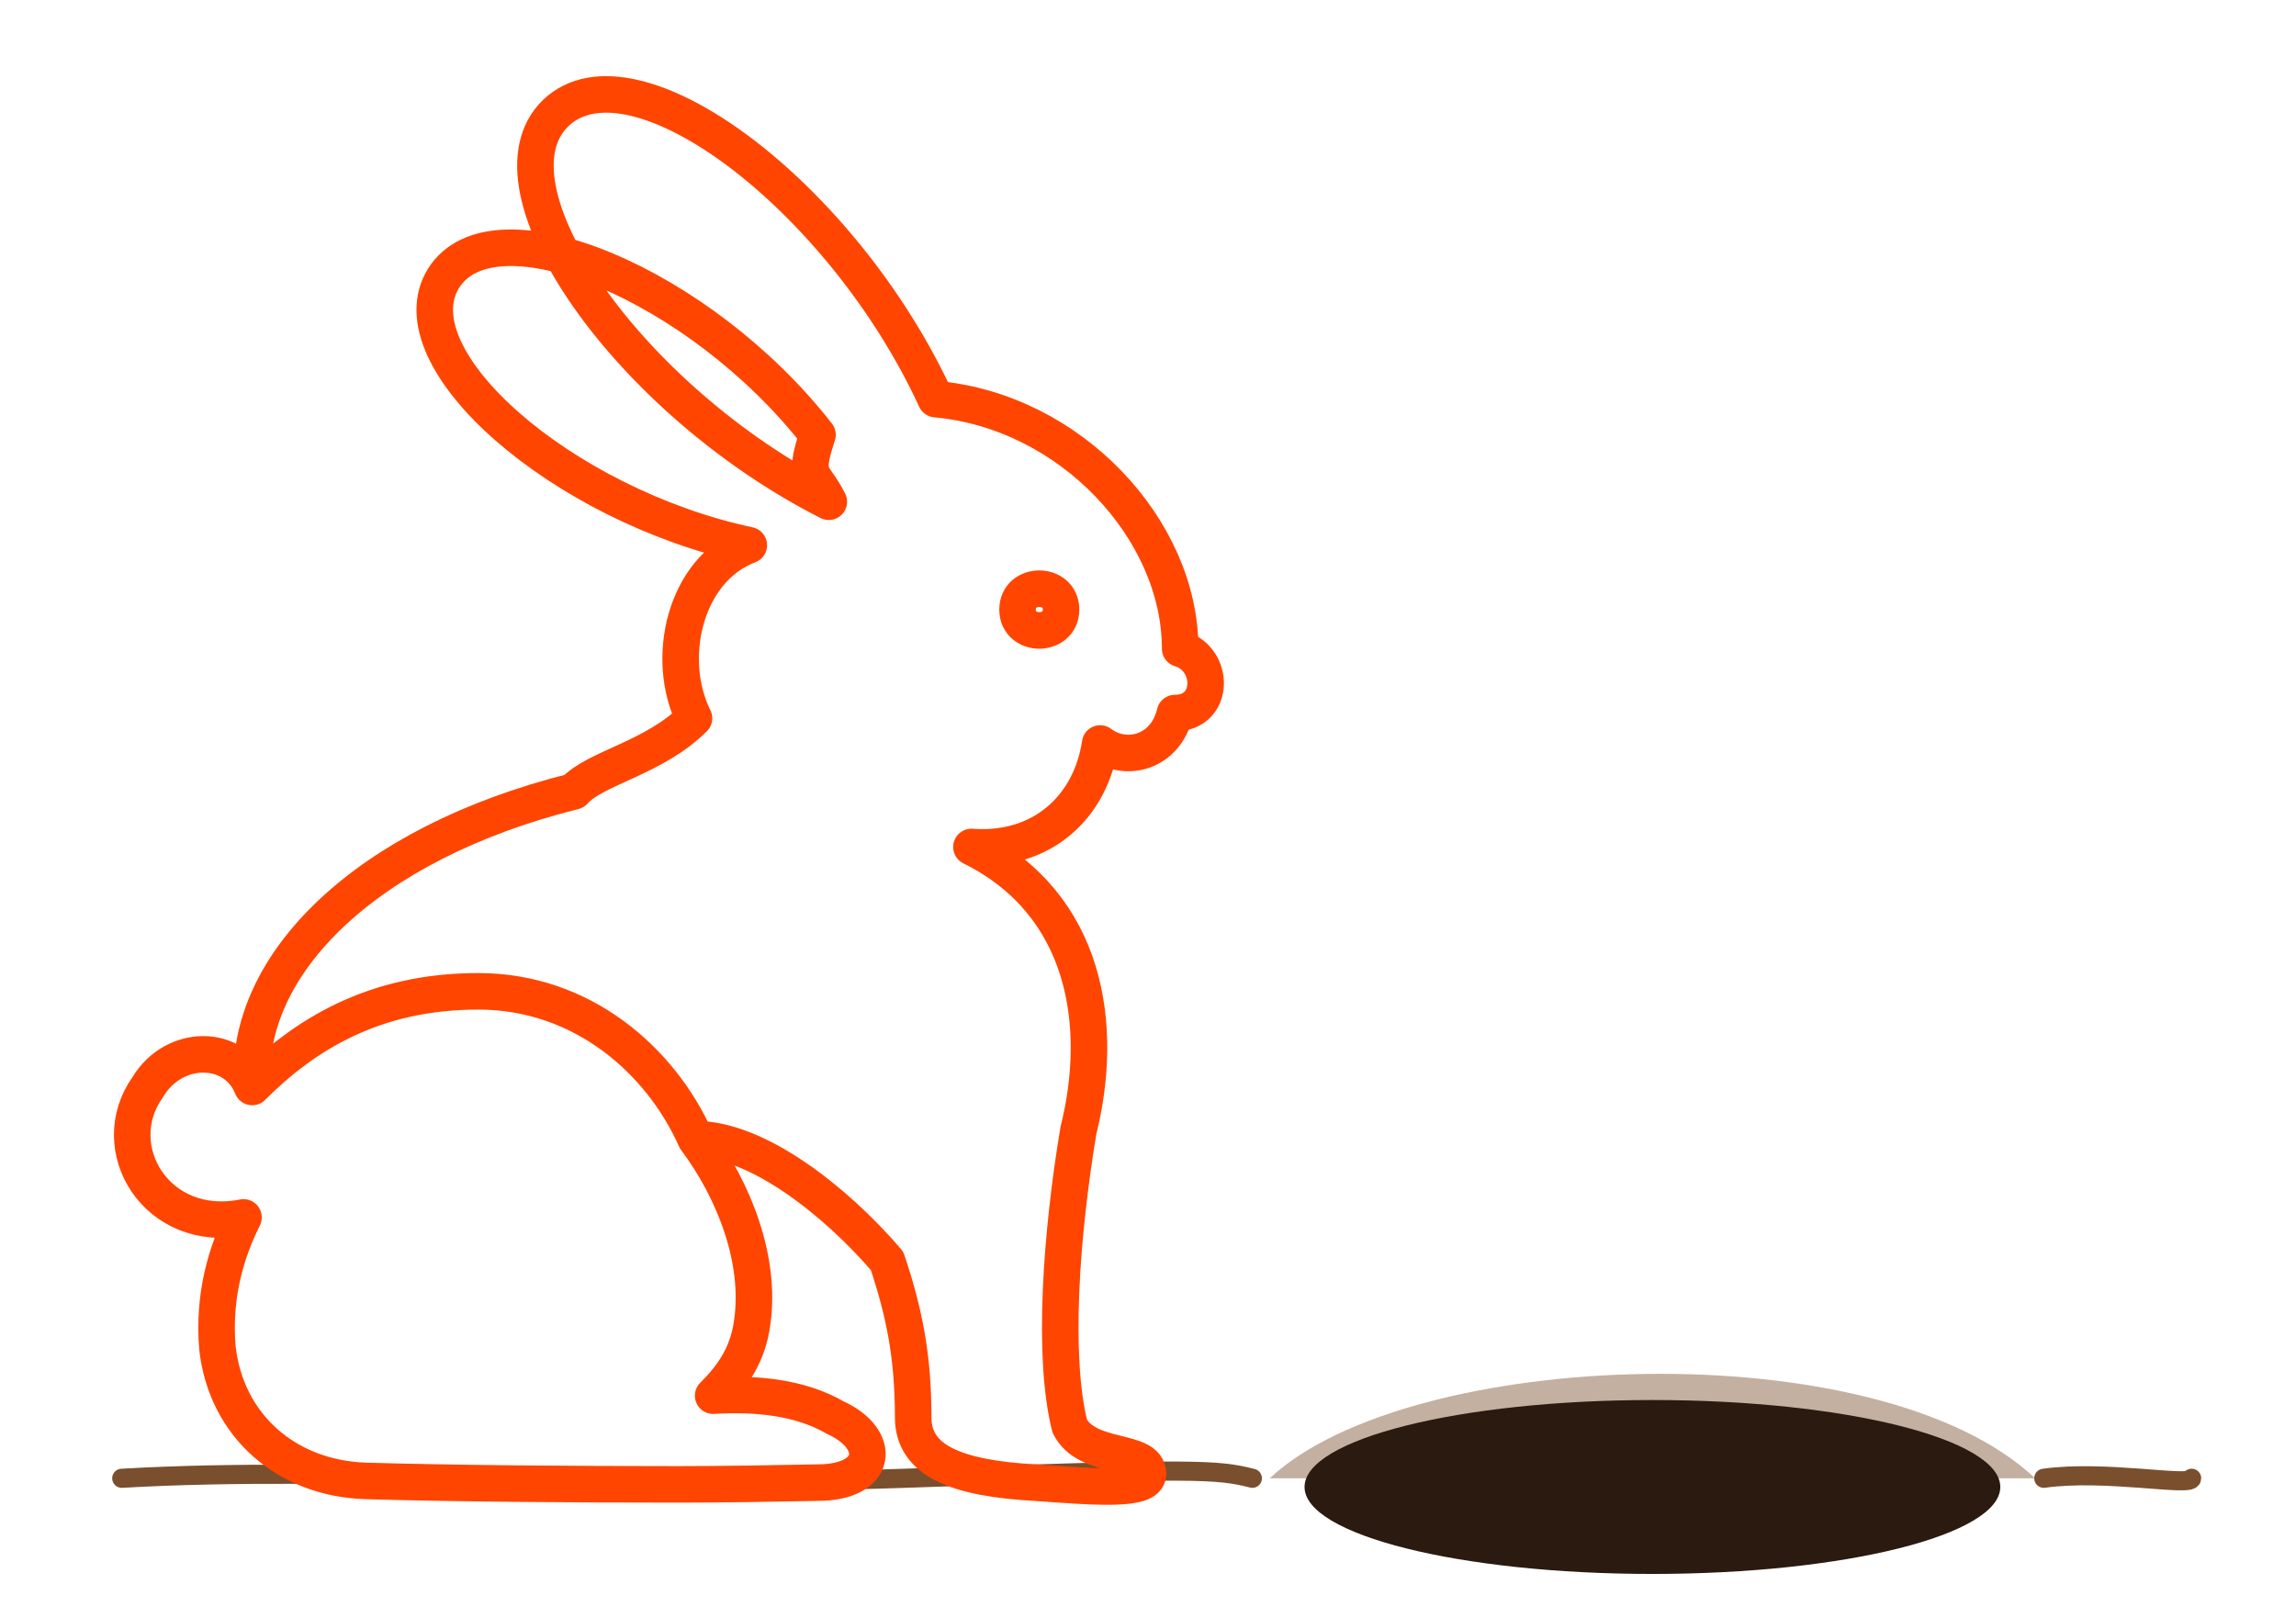
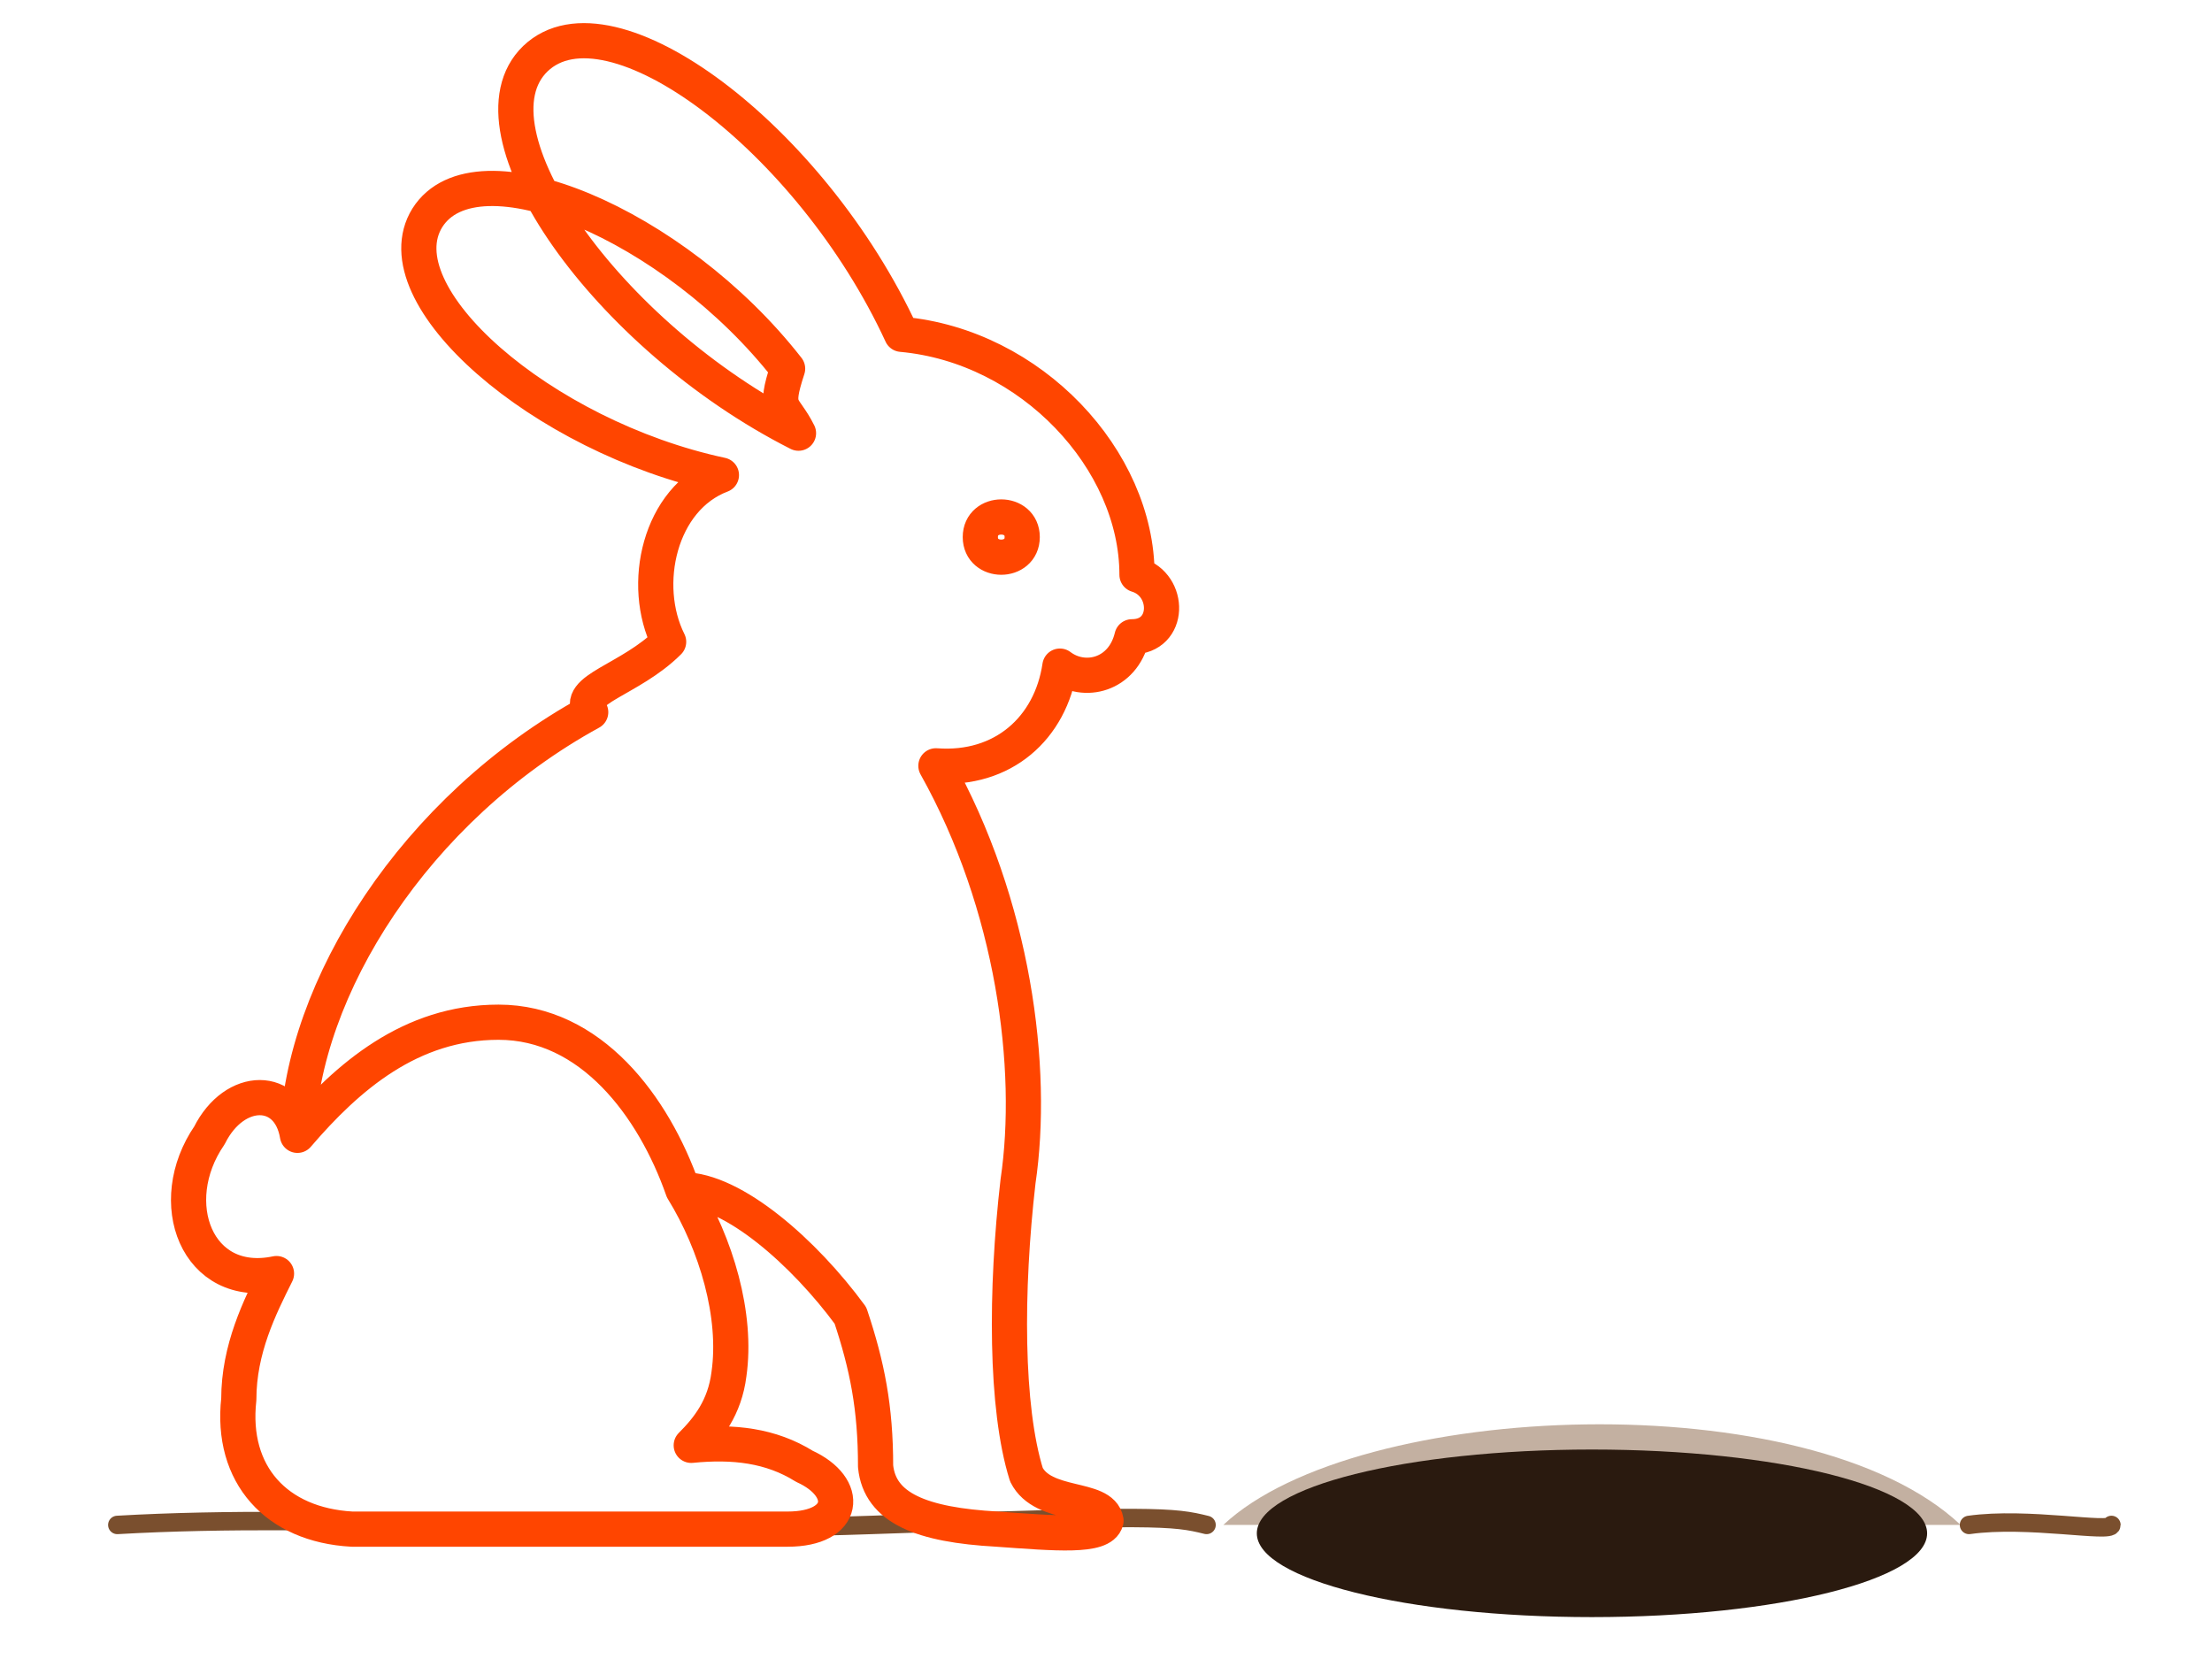
- <svg xmlns="http://www.w3.org/2000/svg" viewBox="0 0 264 186" width="528" height="372">
+ <svg xmlns="http://www.w3.org/2000/svg" viewBox="0 -12 264 198" width="528" height="396">
  <path d="M14 170 C40 168.5 70 171.2 104 170 S140 169 144 170 M235 170 C242 169 252 171 252 170" fill="none" stroke="#7a4f2e" stroke-width="2.2" stroke-linecap="round" />
  <path d="M146 170 C162 155 216 153 234 170" fill="#7a4f2e" opacity=".45" />
  <ellipse cx="190" cy="171" rx="40" ry="10" fill="#2a1a0f" />
-   <path d="M2 -39 C6.5 -33 9.5 -25 8.5 -18 C8 -14 6 -11.5 4 -9.5 C9 -9.8 14 -9.3 18 -7 C23.5 -4.5 23 0.5 16 0.5 C11 0.6 5 0.7 0 0.7 C-12 0.7 -26 0.6 -36 0.3 C-45 0 -52 -6 -53 -15 C-53.5 -21 -52 -26 -50 -30 C-60 -28 -66 -38 -61 -45 C-58 -50 -51 -50 -49 -45 C-50 -59 -36 -73 -12 -79 C-9.6 -81.7 -2.8 -82.8 1.8 -87.4 C-1.6 -94.2 0.7 -104.5 8.1 -107.3 C-13.4 -111.9 -32.7 -128.8 -27 -138 C-21.2 -147.2 2.5 -137.3 16 -120 C14.3 -114.8 15.5 -115.9 17.3 -112.3 C-5.6 -123.9 -22.9 -148.5 -14.1 -157 C-5.2 -165.5 18.8 -147.5 29.6 -124.1 C45.1 -122.7 57.7 -109.1 57.7 -95.4 C61.7 -94.2 61.7 -88 57.1 -88 C56 -83.4 51.4 -82.3 48.5 -84.5 C47.4 -77.1 41.7 -72 33.7 -72.6 C47 -66 49 -52 46 -40 C44 -28 43 -14 45 -6 C47 -2 54 -3.5 54 -0.5 C54 1.5 48 1 41 0.5 C32 0 27 -2 27 -7 C27 -14 26 -19 24 -25 C18 -32 9 -39 2 -39 C-2 -48 -11 -56 -23 -56 C-35 -56 -43 -51 -49 -45 M44 -99.9 C44 -96.7 39 -96.7 39 -99.9 C39 -103.1 44 -103.1 44 -99.9" transform="translate(78 170)" fill="none" stroke="#ff4500" stroke-width="4.2" stroke-linecap="round" stroke-linejoin="round" />
+   <path d="M3.5 -40 C7.5 -33.5 10 -25 9 -18 C8.5 -14 6.5 -11.5 4.5 -9.5 C9.5 -10 14 -9.5 18 -7 C23.5 -4.5 23 0.5 16 0.5 C11 0.5 5 0.5 0 0.5 C-12 0.5 -26 0.5 -36 0.5 C-45 0 -50.5 -6 -49.5 -15 C-49.5 -21 -47 -26 -45 -30 C-54.5 -28 -58.5 -38.5 -53 -46.5 C-50 -52.5 -43.5 -52.5 -42.5 -46.5 C-42 -64 -28.5 -85.5 -7.5 -97 C-9.6 -99.7 -2.8 -100.8 1.8 -105.4 C-1.6 -112.2 0.7 -122.5 8.1 -125.3 C-13.4 -129.9 -32.7 -146.8 -27 -156 C-21.2 -165.2 2.5 -155.3 16 -138 C14.3 -132.8 15.5 -133.9 17.3 -130.3 C-5.6 -141.9 -22.9 -166.5 -14.1 -175 C-5.2 -183.5 18.8 -165.5 29.6 -142.1 C45.1 -140.7 57.7 -127.1 57.7 -113.4 C61.7 -112.2 61.7 -106 57.1 -106 C56 -101.4 51.4 -100.3 48.5 -102.5 C47.4 -95.1 41.7 -90 33.7 -90.6 C43 -74 45.5 -54.5 43.5 -41 C42 -28 42 -14 44.5 -6 C46.5 -2 53.5 -3.5 54 -0.5 C53.5 1.5 48 1 41 0.5 C32 0 27 -2 26.5 -7 C26.5 -14 25.5 -19 23.5 -25 C18 -32.5 9.5 -40 3.5 -40 C0 -50 -7.5 -60 -18.5 -60 C-29 -60 -36.5 -53.5 -42.5 -46.5 M44 -117.9 C44 -114.7 39 -114.7 39 -117.9 C39 -121.1 44 -121.1 44 -117.9" transform="translate(78 170)" fill="none" stroke="#ff4500" stroke-width="4.2" stroke-linecap="round" stroke-linejoin="round" />
</svg>
